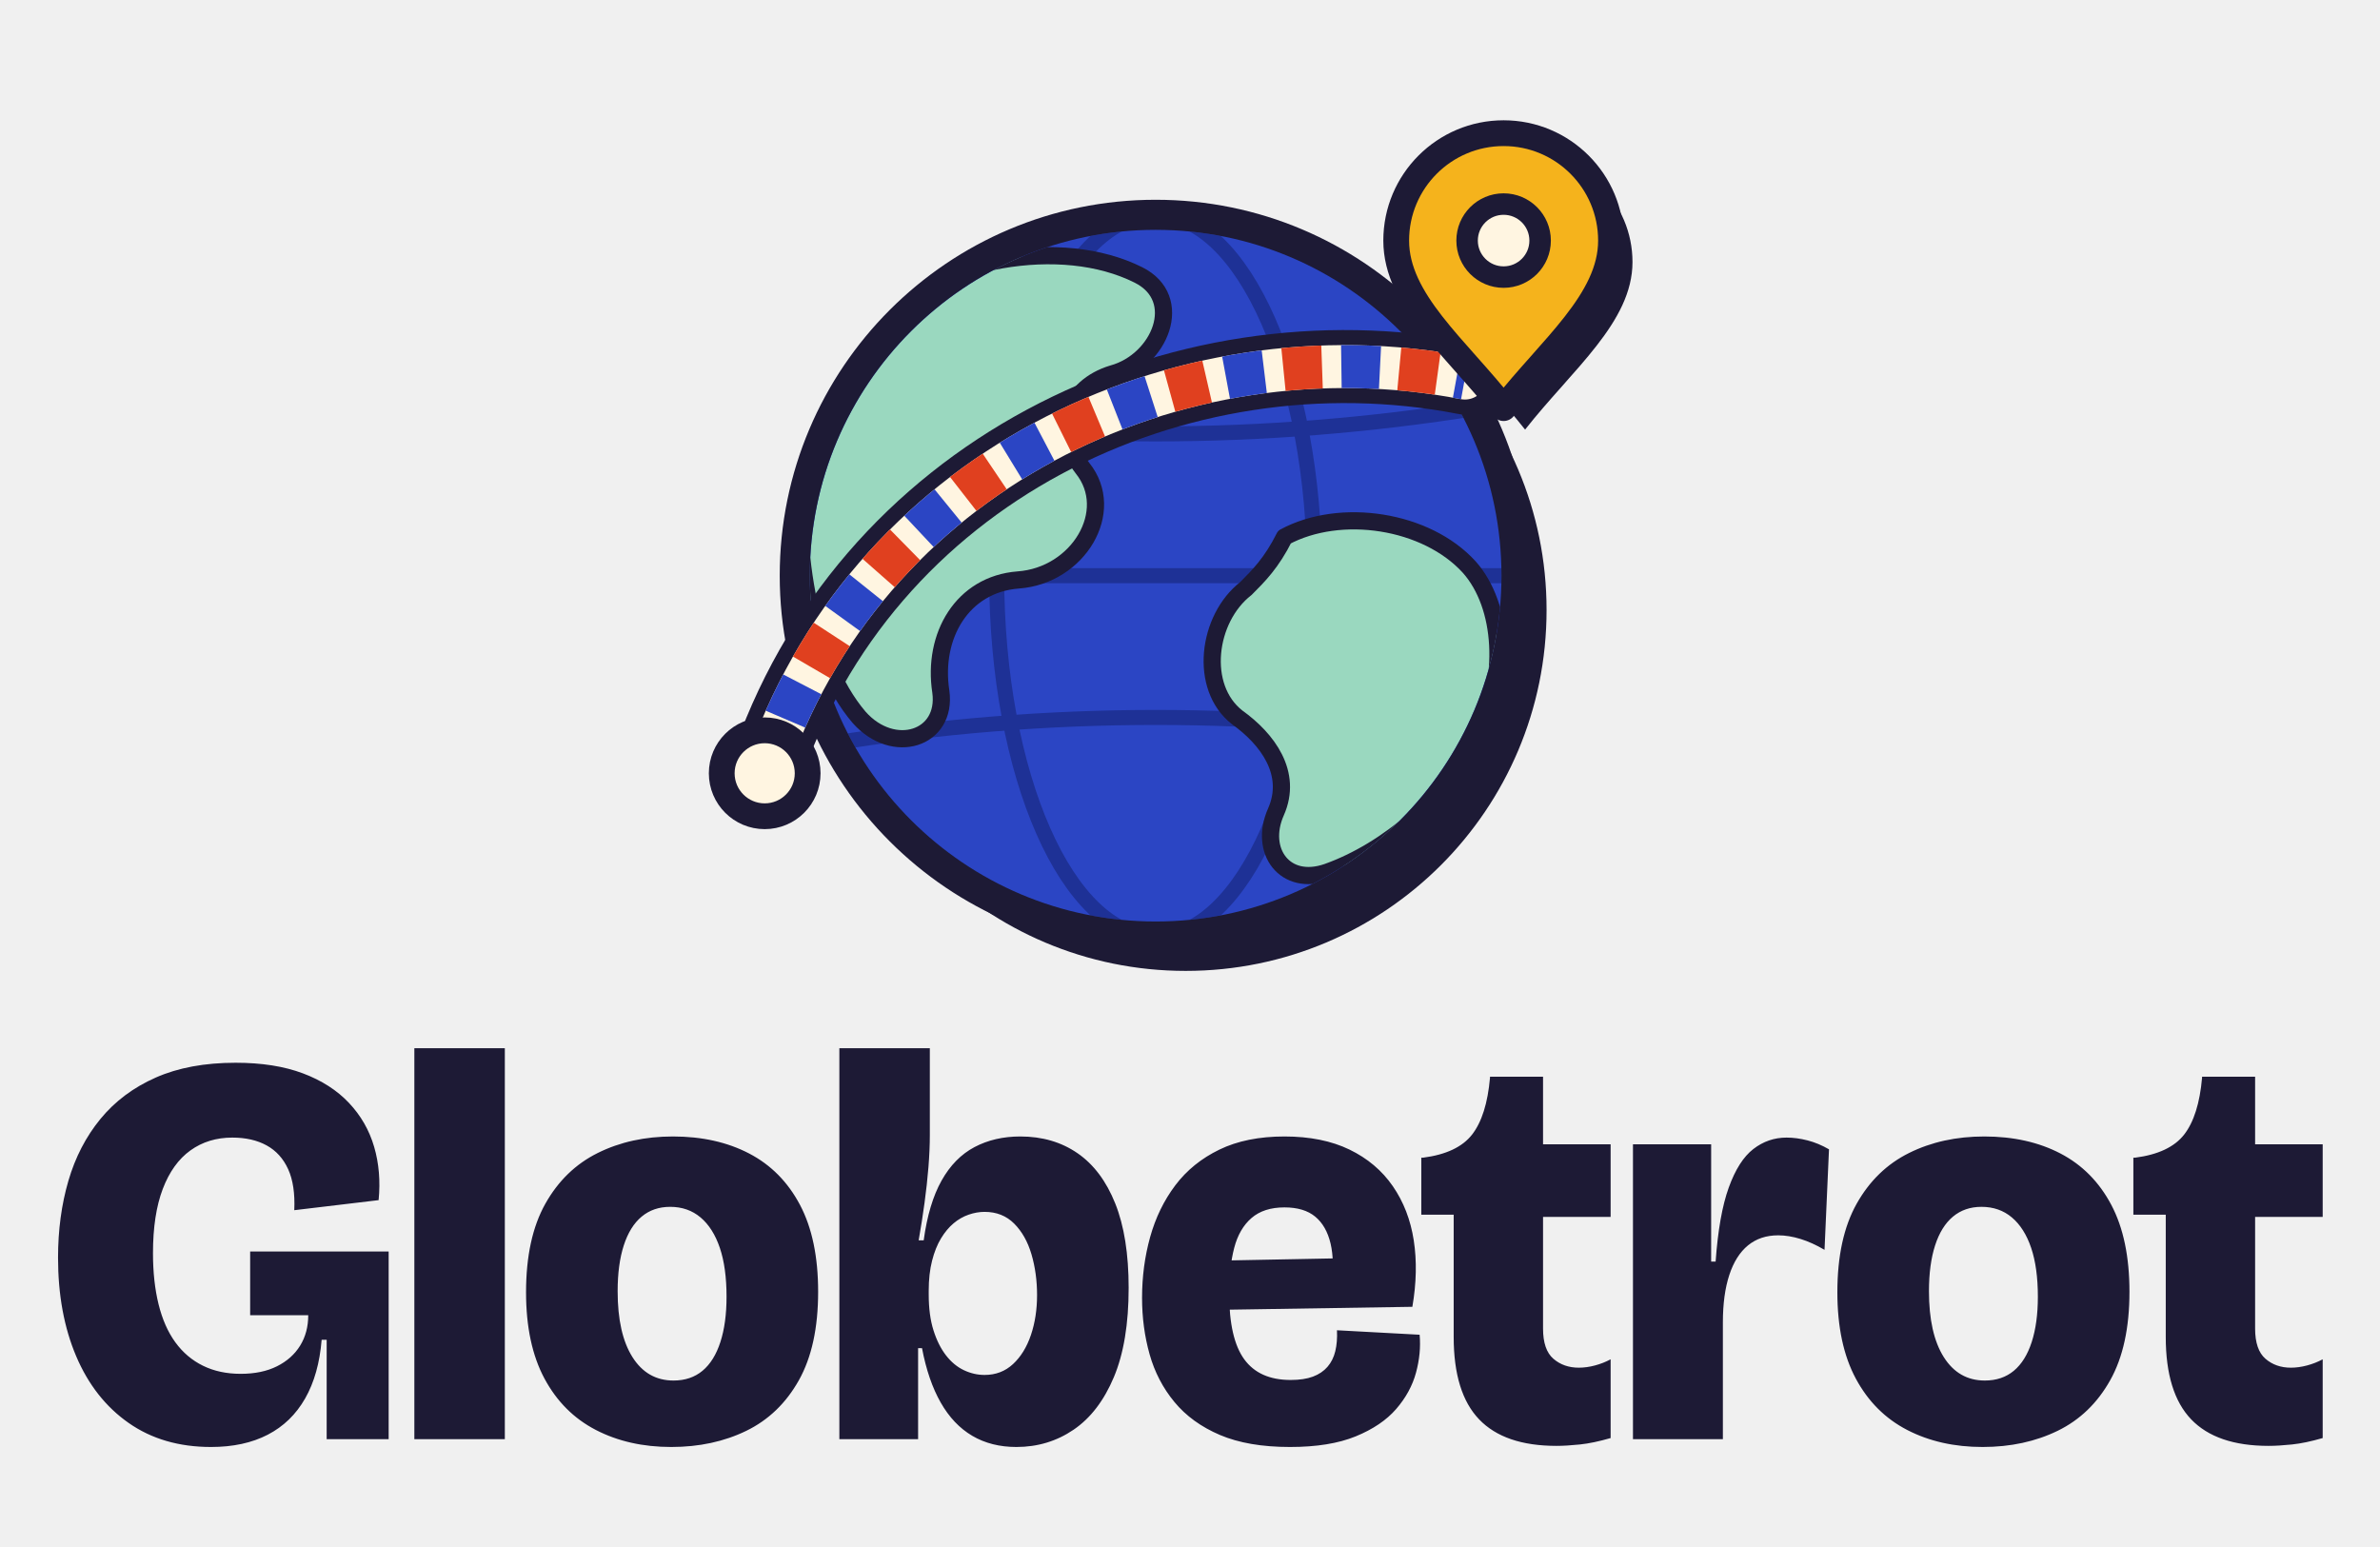
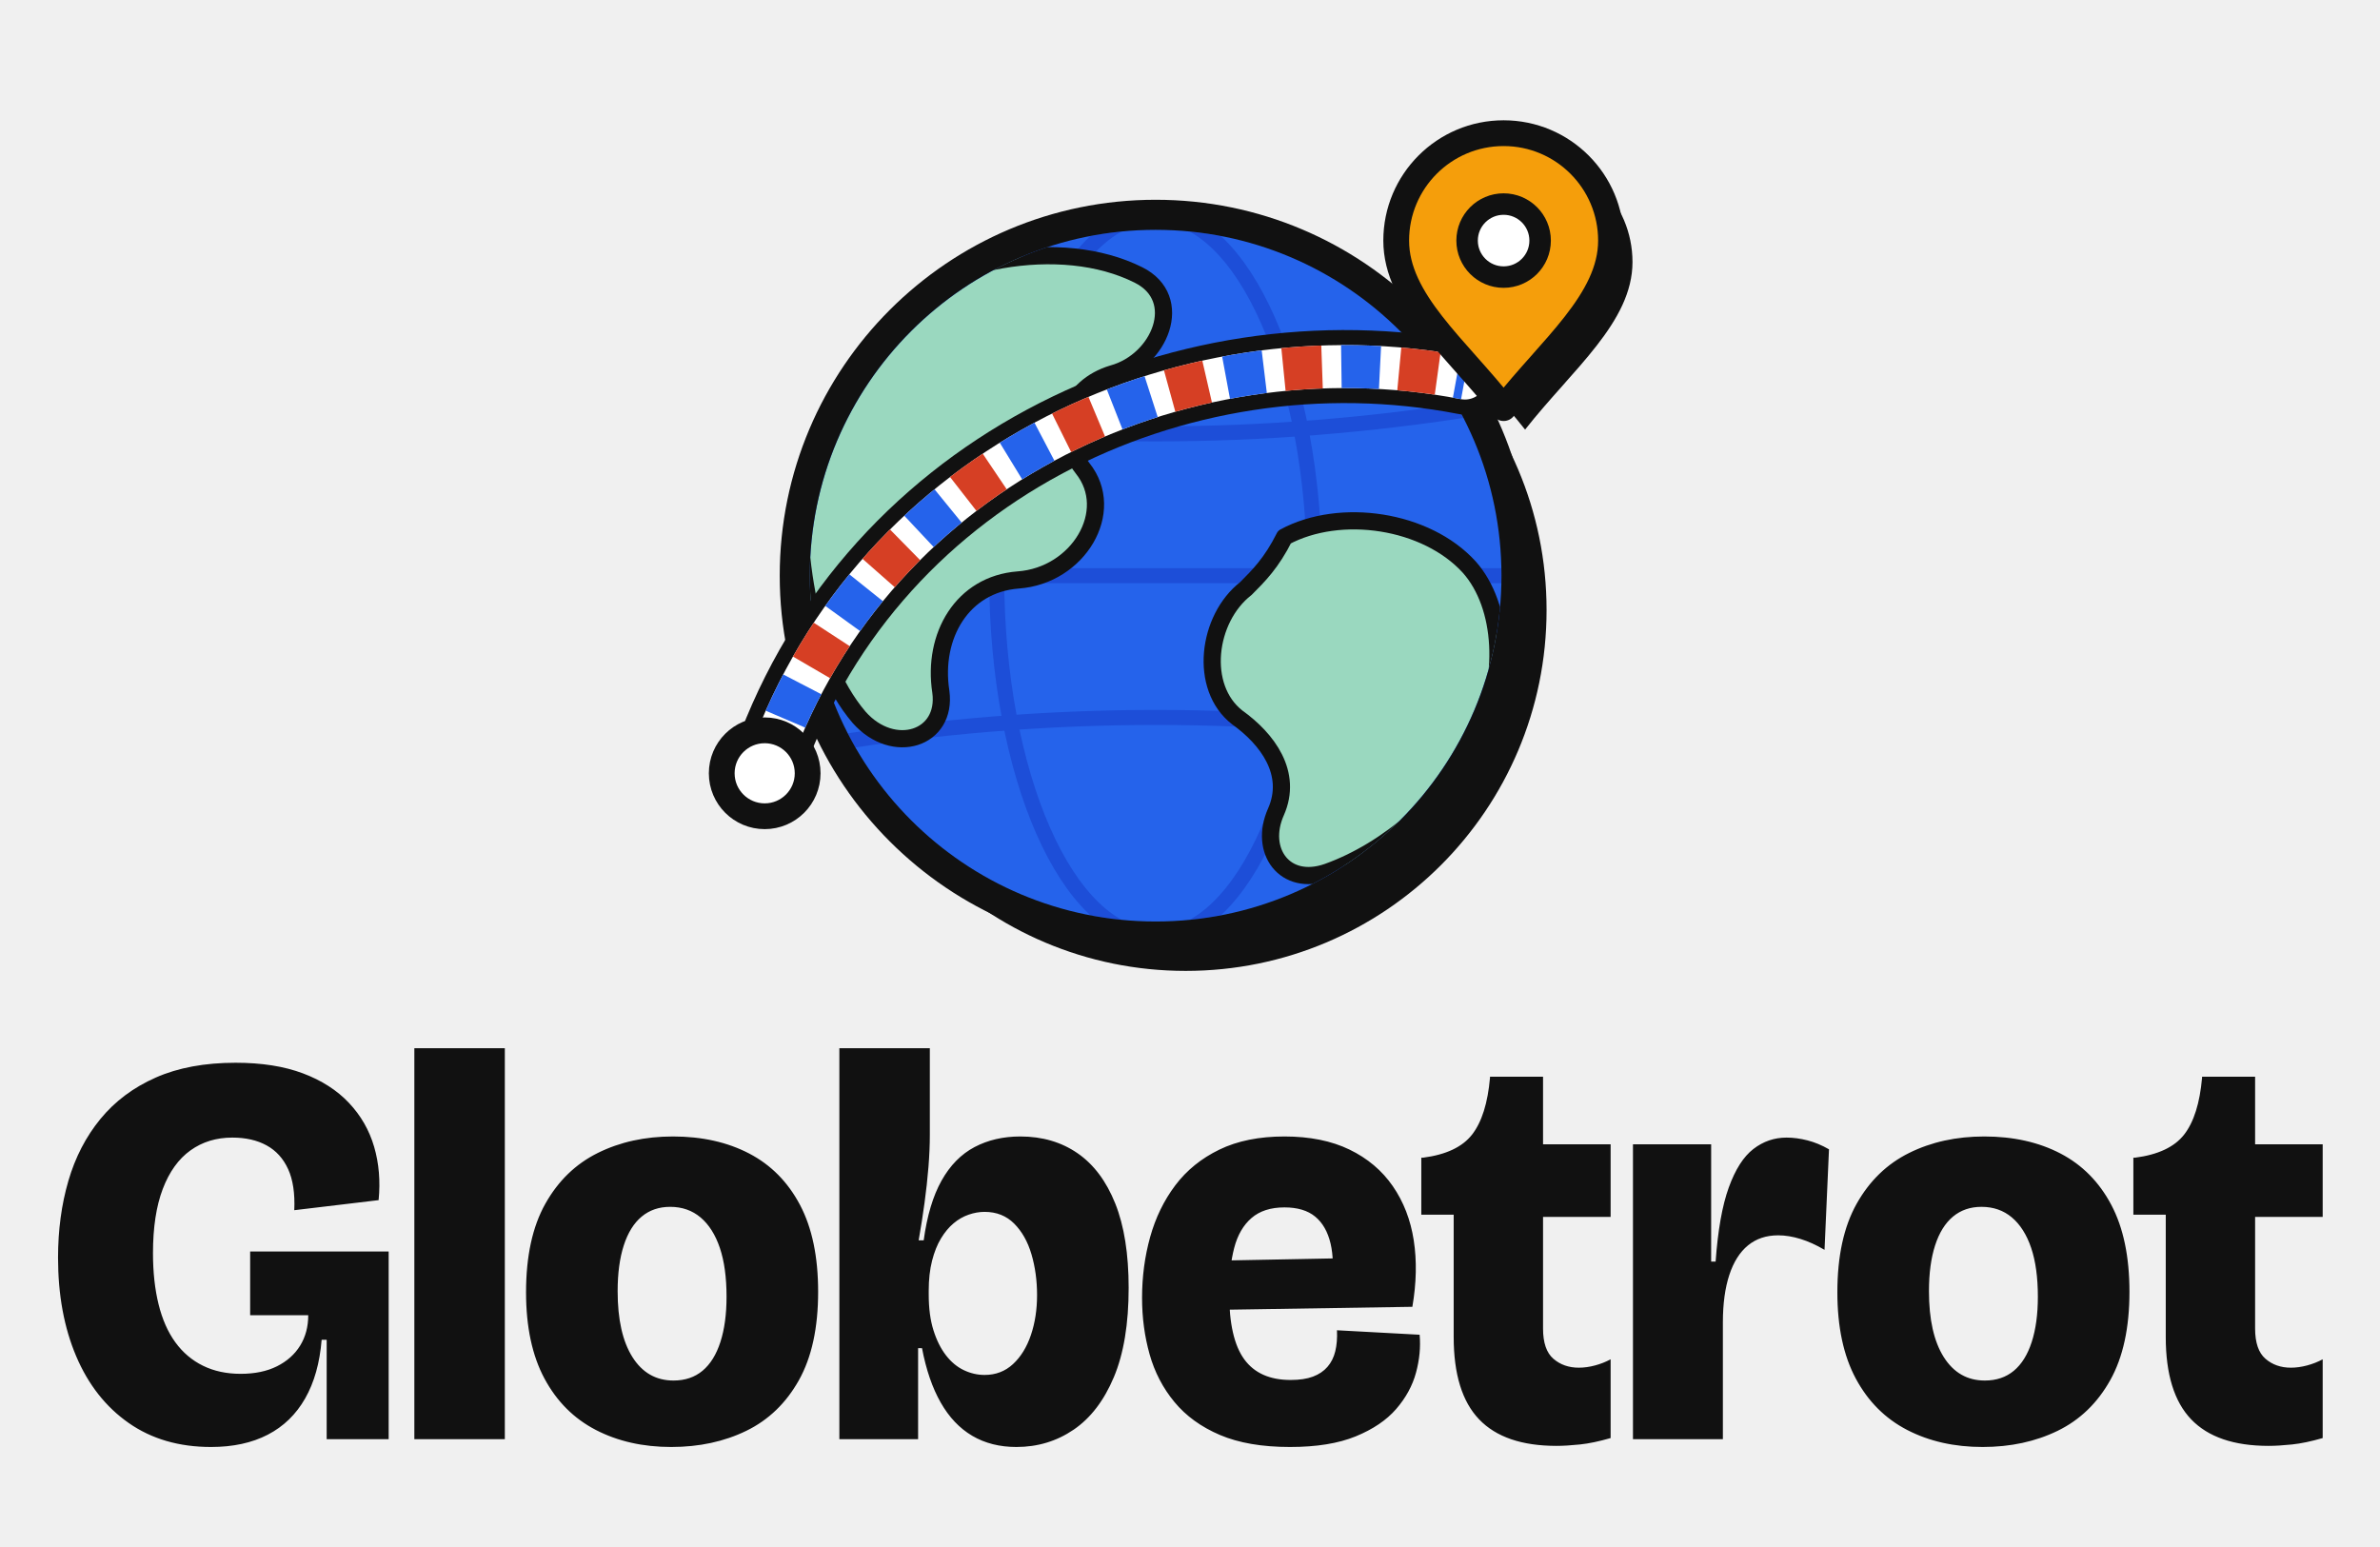
<svg xmlns="http://www.w3.org/2000/svg" viewBox="0 0 1108 720" role="img" aria-label="Globetrot">
  <defs>
    <clipPath id="gt-globe">
      <circle cx="240" cy="268" r="161" />
    </clipPath>
  </defs>
  <g transform="translate(298 0)">
-     <circle cx="254" cy="284" r="168" fill="#1D1A35" />
-     <circle cx="240" cy="268" r="168" fill="#2B45C4" />
+     <circle cx="254" cy="284" r="168" fill="#111111" />
+     <circle cx="240" cy="268" r="168" fill="#2563EB" />
    <g clip-path="url(#gt-globe)">
-       <g fill="none" stroke="#1E3196" stroke-width="7">
+       <g fill="none" stroke="#1D4ED8" stroke-width="7">
        <ellipse cx="240" cy="268" rx="74" ry="168" />
        <path d="M72 268H408M90 190Q240 214 390 190M90 346Q240 322 390 346" />
      </g>
-       <g fill="#9AD8BF" stroke="#1D1A35" stroke-width="8" stroke-linejoin="round">
+       <g fill="#9AD8BF" stroke="#111111" stroke-width="8" stroke-linejoin="round">
        <path d="M104 150c36-30 92-40 128-22 22 11 10 40-12 46-20 6-28 26-14 44 16 20-2 50-30 52-26 2-40 26-36 52 3 22-22 30-38 12C78 306 70 250 76 212c4-26 12-46 28-62z" />
        <path d="M300 250c26-14 66-8 86 14 16 18 18 52 4 80-14 28-42 52-70 62-20 7-32-10-24-28 8-18-4-34-18-44-18-14-14-46 4-60 6-6 12-12 18-24z" />
      </g>
    </g>
-     <circle cx="240" cy="268" r="168" fill="none" stroke="#1D1A35" stroke-width="14" />
+     <circle cx="240" cy="268" r="168" fill="none" stroke="#111111" stroke-width="14" />
    <g fill="none" stroke-linecap="round">
-       <path d="M58 360C104 220 250 150 384 176" stroke="#1D1A35" stroke-width="34" />
-       <path d="M58 360C104 220 250 150 384 176" stroke="#FFF5E1" stroke-width="20" />
-       <path d="M58 360C104 220 250 150 384 176" stroke="#E0401F" stroke-width="20" stroke-linecap="butt" stroke-dasharray="18 36" />
-       <path d="M58 360C104 220 250 150 384 176" stroke="#2B45C4" stroke-width="20" stroke-linecap="butt" stroke-dasharray="18 36" stroke-dashoffset="-27" />
+       <path d="M58 360C104 220 250 150 384 176" stroke="#111111" stroke-width="34" />
+       <path d="M58 360C104 220 250 150 384 176" stroke="#FFFFFF" stroke-width="20" />
+       <path d="M58 360C104 220 250 150 384 176" stroke="#D63F24" stroke-width="20" stroke-linecap="butt" stroke-dasharray="18 36" />
+       <path d="M58 360C104 220 250 150 384 176" stroke="#2563EB" stroke-width="20" stroke-linecap="butt" stroke-dasharray="18 36" stroke-dashoffset="-27" />
    </g>
-     <circle cx="58" cy="360" r="20" fill="#FFF5E1" stroke="#1D1A35" stroke-width="12" />
-     <path d="M402 190C380 162 352 140 352 112A50 50 0 1 1 452 112C452 140 424 162 402 190Z" fill="#1D1A35" transform="translate(10 10)" />
-     <path d="M402 190C380 162 352 140 352 112A50 50 0 1 1 452 112C452 140 424 162 402 190Z" fill="#F5B31C" stroke="#1D1A35" stroke-width="12" stroke-linejoin="round" />
-     <circle cx="402" cy="112" r="17" fill="#FFF5E1" stroke="#1D1A35" stroke-width="10" />
+     <circle cx="58" cy="360" r="20" fill="#FFFFFF" stroke="#111111" stroke-width="12" />
+     <path d="M402 190C380 162 352 140 352 112A50 50 0 1 1 452 112C452 140 424 162 402 190Z" fill="#111111" transform="translate(10 10)" />
+     <path d="M402 190C380 162 352 140 352 112A50 50 0 1 1 452 112C452 140 424 162 402 190Z" fill="#F59E0B" stroke="#111111" stroke-width="12" stroke-linejoin="round" />
+     <circle cx="402" cy="112" r="17" fill="#FFFFFF" stroke="#111111" stroke-width="10" />
  </g>
-   <path transform="translate(20.0 670) scale(0.26)" fill="#1D1A35" d="M301 14Q215 14 153.5 -29.0Q92 -72 59.5 -148.5Q27 -225 27 -325Q27 -399 45.5 -462.5Q64 -526 103.0 -573.5Q142 -621 202.0 -647.5Q262 -674 345 -674Q415 -674 465.5 -655.0Q516 -636 548.0 -602.0Q580 -568 593.0 -523.5Q606 -479 601 -428L450 -410Q452 -455 439.0 -483.5Q426 -512 400.5 -526.0Q375 -540 339 -540Q296 -540 264.0 -517.0Q232 -494 214.5 -448.0Q197 -402 197 -333Q197 -282 207.0 -241.5Q217 -201 237.0 -173.5Q257 -146 286.5 -131.5Q316 -117 354 -117Q392 -117 419.0 -130.5Q446 -144 460.5 -167.5Q475 -191 475 -222H371V-336H619V-212V0H508V-178H499Q494 -116 469.5 -73.0Q445 -30 402.5 -8.0Q360 14 301 14ZM665.0 0V-700H827.0V0ZM1125.0 14Q1049.0 14 990.0 -16.5Q931.0 -47 898.0 -108.5Q865.0 -170 865.0 -263Q865.0 -360 899.5 -421.5Q934.0 -483 993.5 -512.5Q1053.0 -542 1128.0 -542Q1206.0 -542 1264.5 -511.5Q1323.0 -481 1355.5 -419.5Q1388.0 -358 1388.0 -264Q1388.0 -167 1353.5 -105.5Q1319.0 -44 1259.5 -15.0Q1200.0 14 1125.0 14ZM1129.0 -105Q1160.0 -105 1181.0 -122.5Q1202.0 -140 1213.0 -174.0Q1224.0 -208 1224.0 -255Q1224.0 -307 1212.0 -342.5Q1200.0 -378 1177.5 -397.0Q1155.0 -416 1123.0 -416Q1093.0 -416 1072.0 -398.5Q1051.0 -381 1040.0 -347.0Q1029.0 -313 1029.0 -265Q1029.0 -189 1055.5 -147.0Q1082.0 -105 1129.0 -105ZM1743.0 14Q1698.0 14 1664.0 -6.0Q1630.0 -26 1607.5 -65.5Q1585.0 -105 1574.0 -163H1567.0V0H1426.0V-186V-700H1588.0V-545Q1588.0 -518 1585.5 -487.0Q1583.0 -456 1578.5 -423.0Q1574.0 -390 1568.0 -356H1577.0Q1586.0 -422 1609.0 -463.0Q1632.0 -504 1668.0 -523.0Q1704.0 -542 1750.0 -542Q1809.0 -542 1852.5 -512.0Q1896.0 -482 1920.0 -422.0Q1944.0 -362 1944.0 -271Q1944.0 -174 1917.5 -111.0Q1891.0 -48 1845.5 -17.0Q1800.0 14 1743.0 14ZM1686.0 -115Q1716.0 -115 1737.0 -134.5Q1758.0 -154 1769.0 -186.5Q1780.0 -219 1780.0 -258Q1780.0 -297 1770.0 -331.0Q1760.0 -365 1739.0 -386.0Q1718.0 -407 1686.0 -407Q1672.0 -407 1657.5 -402.0Q1643.0 -397 1630.5 -386.5Q1618.0 -376 1608.0 -359.5Q1598.0 -343 1592.0 -319.5Q1586.0 -296 1586.0 -266V-259Q1586.0 -222 1594.5 -195.0Q1603.0 -168 1617.0 -150.0Q1631.0 -132 1649.0 -123.5Q1667.0 -115 1686.0 -115ZM2233.0 14Q2158.0 14 2107.5 -7.5Q2057.0 -29 2026.0 -66.5Q1995.0 -104 1981.5 -152.0Q1968.0 -200 1968.0 -253Q1968.0 -310 1982.5 -362.0Q1997.0 -414 2027.5 -454.5Q2058.0 -495 2106.5 -518.5Q2155.0 -542 2223.0 -542Q2291.0 -542 2339.5 -518.5Q2388.0 -495 2417.0 -453.0Q2446.0 -411 2454.5 -356.0Q2463.0 -301 2452.0 -237L2069.0 -231V-319L2328.0 -324L2307.0 -273Q2313.0 -319 2305.5 -350.5Q2298.0 -382 2278.0 -398.5Q2258.0 -415 2223.0 -415Q2186.0 -415 2164.0 -396.0Q2142.0 -377 2133.0 -342.5Q2124.0 -308 2124.0 -261Q2124.0 -180 2151.0 -143.0Q2178.0 -106 2234.0 -106Q2258.0 -106 2274.0 -112.0Q2290.0 -118 2300.0 -129.5Q2310.0 -141 2314.0 -157.5Q2318.0 -174 2317.0 -195L2465.0 -187Q2468.0 -154 2458.5 -119.0Q2449.0 -84 2423.0 -54.0Q2397.0 -24 2350.5 -5.0Q2304.0 14 2233.0 14ZM2710.0 12Q2617.0 12 2571.5 -35.5Q2526.0 -83 2526.0 -183V-402H2468.0V-504H2471.0Q2533.0 -512 2559.0 -545.5Q2585.0 -579 2591.0 -647V-649H2686.0V-528H2807.0V-398H2686.0V-198Q2686.0 -160 2704.5 -144.0Q2723.0 -128 2750.0 -128Q2764.0 -128 2779.0 -132.0Q2794.0 -136 2807.0 -143V-2Q2776.0 7 2752.0 9.5Q2728.0 12 2710.0 12ZM2847.0 0V-287V-528H2987.0V-318H2995.0Q3001.0 -402 3018.5 -450.5Q3036.0 -499 3062.5 -519.5Q3089.0 -540 3122.0 -540Q3140.0 -540 3159.5 -535.0Q3179.0 -530 3198.0 -519L3190.0 -339Q3168.0 -352 3147.0 -358.5Q3126.0 -365 3107.0 -365Q3075.0 -365 3053.0 -347.0Q3031.0 -329 3019.5 -294.0Q3008.0 -259 3008.0 -209V0ZM3473.0 14Q3397.0 14 3338.0 -16.5Q3279.0 -47 3246.0 -108.5Q3213.0 -170 3213.0 -263Q3213.0 -360 3247.5 -421.5Q3282.0 -483 3341.5 -512.5Q3401.0 -542 3476.0 -542Q3554.0 -542 3612.5 -511.5Q3671.0 -481 3703.5 -419.5Q3736.0 -358 3736.0 -264Q3736.0 -167 3701.5 -105.5Q3667.0 -44 3607.5 -15.0Q3548.0 14 3473.0 14ZM3477.0 -105Q3508.0 -105 3529.0 -122.5Q3550.0 -140 3561.0 -174.0Q3572.0 -208 3572.0 -255Q3572.0 -307 3560.0 -342.5Q3548.0 -378 3525.5 -397.0Q3503.0 -416 3471.0 -416Q3441.0 -416 3420.0 -398.5Q3399.0 -381 3388.0 -347.0Q3377.0 -313 3377.0 -265Q3377.0 -189 3403.5 -147.0Q3430.0 -105 3477.0 -105ZM3985.0 12Q3892.0 12 3846.5 -35.5Q3801.0 -83 3801.0 -183V-402H3743.0V-504H3746.0Q3808.0 -512 3834.0 -545.5Q3860.0 -579 3866.0 -647V-649H3961.0V-528H4082.0V-398H3961.0V-198Q3961.0 -160 3979.5 -144.0Q3998.0 -128 4025.0 -128Q4039.0 -128 4054.0 -132.0Q4069.0 -136 4082.0 -143V-2Q4051.0 7 4027.0 9.5Q4003.0 12 3985.0 12Z" />
+   <path transform="translate(20.0 670) scale(0.26)" fill="#111111" d="M301 14Q215 14 153.5 -29.0Q92 -72 59.5 -148.5Q27 -225 27 -325Q27 -399 45.5 -462.5Q64 -526 103.0 -573.5Q142 -621 202.0 -647.5Q262 -674 345 -674Q415 -674 465.5 -655.0Q516 -636 548.0 -602.0Q580 -568 593.0 -523.5Q606 -479 601 -428L450 -410Q452 -455 439.0 -483.5Q426 -512 400.5 -526.0Q375 -540 339 -540Q296 -540 264.0 -517.0Q232 -494 214.5 -448.0Q197 -402 197 -333Q197 -282 207.0 -241.5Q217 -201 237.0 -173.5Q257 -146 286.5 -131.5Q316 -117 354 -117Q392 -117 419.0 -130.5Q446 -144 460.5 -167.5Q475 -191 475 -222H371V-336H619V-212V0H508V-178H499Q494 -116 469.5 -73.0Q445 -30 402.5 -8.0Q360 14 301 14ZM665.0 0V-700H827.0V0ZM1125.0 14Q1049.0 14 990.0 -16.5Q931.0 -47 898.0 -108.5Q865.0 -170 865.0 -263Q865.0 -360 899.5 -421.5Q934.0 -483 993.5 -512.5Q1053.0 -542 1128.0 -542Q1206.0 -542 1264.5 -511.5Q1323.0 -481 1355.5 -419.5Q1388.0 -358 1388.0 -264Q1388.0 -167 1353.5 -105.5Q1319.0 -44 1259.5 -15.0Q1200.0 14 1125.0 14ZM1129.0 -105Q1160.0 -105 1181.0 -122.5Q1202.0 -140 1213.0 -174.0Q1224.0 -208 1224.0 -255Q1224.0 -307 1212.0 -342.5Q1200.0 -378 1177.5 -397.0Q1155.0 -416 1123.0 -416Q1093.0 -416 1072.0 -398.5Q1051.0 -381 1040.0 -347.0Q1029.0 -313 1029.0 -265Q1029.0 -189 1055.5 -147.0Q1082.0 -105 1129.0 -105ZM1743.0 14Q1698.0 14 1664.0 -6.0Q1630.0 -26 1607.5 -65.5Q1585.0 -105 1574.0 -163H1567.0V0H1426.0V-186V-700H1588.0V-545Q1588.0 -518 1585.5 -487.0Q1583.0 -456 1578.5 -423.0Q1574.0 -390 1568.0 -356H1577.0Q1586.0 -422 1609.0 -463.0Q1632.0 -504 1668.0 -523.0Q1704.0 -542 1750.0 -542Q1809.0 -542 1852.5 -512.0Q1896.0 -482 1920.0 -422.0Q1944.0 -362 1944.0 -271Q1944.0 -174 1917.5 -111.0Q1891.0 -48 1845.5 -17.0Q1800.0 14 1743.0 14ZM1686.0 -115Q1716.0 -115 1737.0 -134.5Q1758.0 -154 1769.0 -186.5Q1780.0 -219 1780.0 -258Q1780.0 -297 1770.0 -331.0Q1760.0 -365 1739.0 -386.0Q1718.0 -407 1686.0 -407Q1672.0 -407 1657.5 -402.0Q1643.0 -397 1630.5 -386.5Q1618.0 -376 1608.0 -359.5Q1598.0 -343 1592.0 -319.5Q1586.0 -296 1586.0 -266V-259Q1586.0 -222 1594.5 -195.0Q1603.0 -168 1617.0 -150.0Q1631.0 -132 1649.0 -123.5Q1667.0 -115 1686.0 -115ZM2233.0 14Q2158.0 14 2107.5 -7.5Q2057.0 -29 2026.0 -66.5Q1995.0 -104 1981.5 -152.0Q1968.0 -200 1968.0 -253Q1968.0 -310 1982.5 -362.0Q1997.0 -414 2027.5 -454.5Q2058.0 -495 2106.5 -518.5Q2155.0 -542 2223.0 -542Q2291.0 -542 2339.5 -518.5Q2388.0 -495 2417.0 -453.0Q2446.0 -411 2454.5 -356.0Q2463.0 -301 2452.0 -237L2069.0 -231V-319L2328.0 -324L2307.0 -273Q2313.0 -319 2305.5 -350.5Q2298.0 -382 2278.0 -398.5Q2258.0 -415 2223.0 -415Q2186.0 -415 2164.0 -396.0Q2142.0 -377 2133.0 -342.5Q2124.0 -308 2124.0 -261Q2124.0 -180 2151.0 -143.0Q2178.0 -106 2234.0 -106Q2258.0 -106 2274.0 -112.0Q2290.0 -118 2300.0 -129.5Q2310.0 -141 2314.0 -157.5Q2318.0 -174 2317.0 -195L2465.0 -187Q2468.0 -154 2458.5 -119.0Q2449.0 -84 2423.0 -54.0Q2397.0 -24 2350.5 -5.0Q2304.0 14 2233.0 14ZM2710.0 12Q2617.0 12 2571.5 -35.5Q2526.0 -83 2526.0 -183V-402H2468.0V-504H2471.0Q2533.0 -512 2559.0 -545.5Q2585.0 -579 2591.0 -647V-649H2686.0V-528H2807.0V-398H2686.0V-198Q2686.0 -160 2704.5 -144.0Q2723.0 -128 2750.0 -128Q2764.0 -128 2779.0 -132.0Q2794.0 -136 2807.0 -143V-2Q2776.0 7 2752.0 9.5Q2728.0 12 2710.0 12ZM2847.0 0V-287V-528H2987.0V-318H2995.0Q3001.0 -402 3018.5 -450.5Q3036.0 -499 3062.5 -519.5Q3089.0 -540 3122.0 -540Q3140.0 -540 3159.5 -535.0Q3179.0 -530 3198.0 -519L3190.0 -339Q3168.0 -352 3147.0 -358.5Q3126.0 -365 3107.0 -365Q3075.0 -365 3053.0 -347.0Q3031.0 -329 3019.5 -294.0Q3008.0 -259 3008.0 -209V0ZM3473.0 14Q3397.0 14 3338.0 -16.5Q3279.0 -47 3246.0 -108.5Q3213.0 -170 3213.0 -263Q3213.0 -360 3247.5 -421.5Q3282.0 -483 3341.5 -512.5Q3401.0 -542 3476.0 -542Q3554.0 -542 3612.5 -511.5Q3671.0 -481 3703.5 -419.5Q3736.0 -358 3736.0 -264Q3736.0 -167 3701.5 -105.5Q3667.0 -44 3607.5 -15.0Q3548.0 14 3473.0 14ZM3477.0 -105Q3508.0 -105 3529.0 -122.5Q3550.0 -140 3561.0 -174.0Q3572.0 -208 3572.0 -255Q3572.0 -307 3560.0 -342.5Q3548.0 -378 3525.5 -397.0Q3503.0 -416 3471.0 -416Q3441.0 -416 3420.0 -398.5Q3399.0 -381 3388.0 -347.0Q3377.0 -313 3377.0 -265Q3377.0 -189 3403.5 -147.0Q3430.0 -105 3477.0 -105ZM3985.0 12Q3892.0 12 3846.5 -35.5Q3801.0 -83 3801.0 -183V-402H3743.0V-504H3746.0Q3808.0 -512 3834.0 -545.5Q3860.0 -579 3866.0 -647V-649H3961.0V-528H4082.0V-398H3961.0V-198Q3961.0 -160 3979.5 -144.0Q3998.0 -128 4025.0 -128Q4039.0 -128 4054.0 -132.0Q4069.0 -136 4082.0 -143V-2Q4051.0 7 4027.0 9.5Q4003.0 12 3985.0 12Z" />
</svg>
